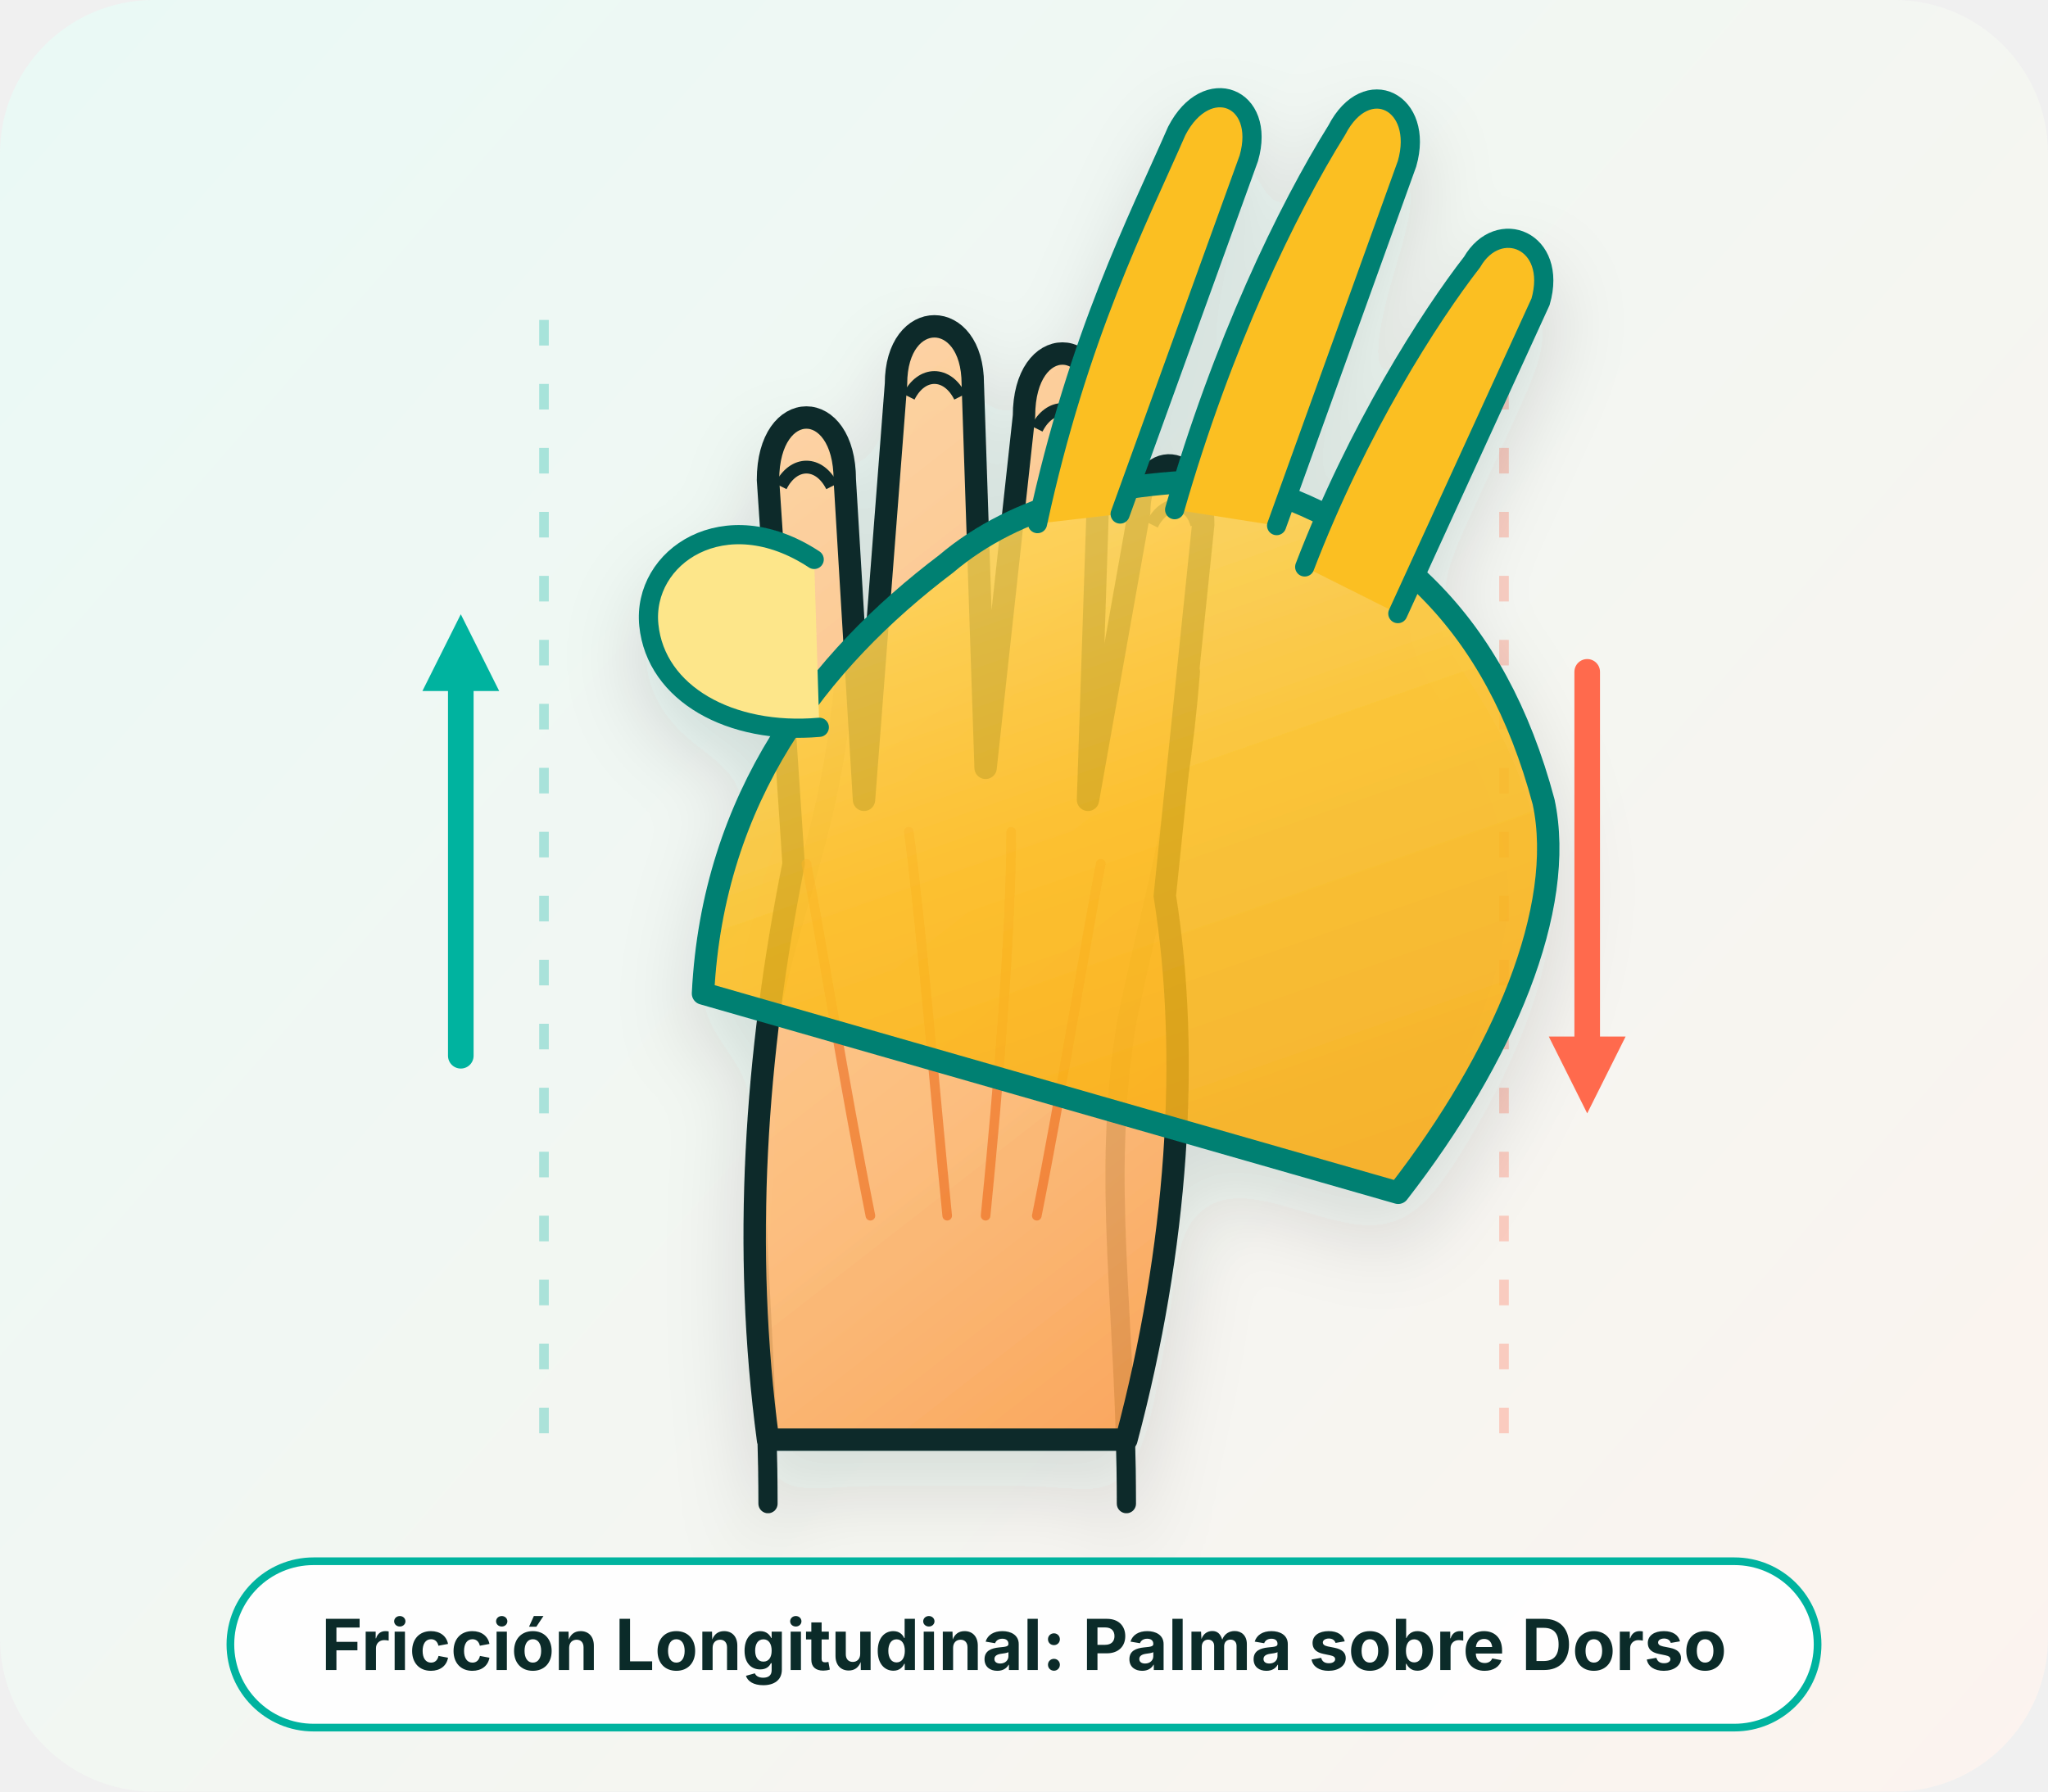
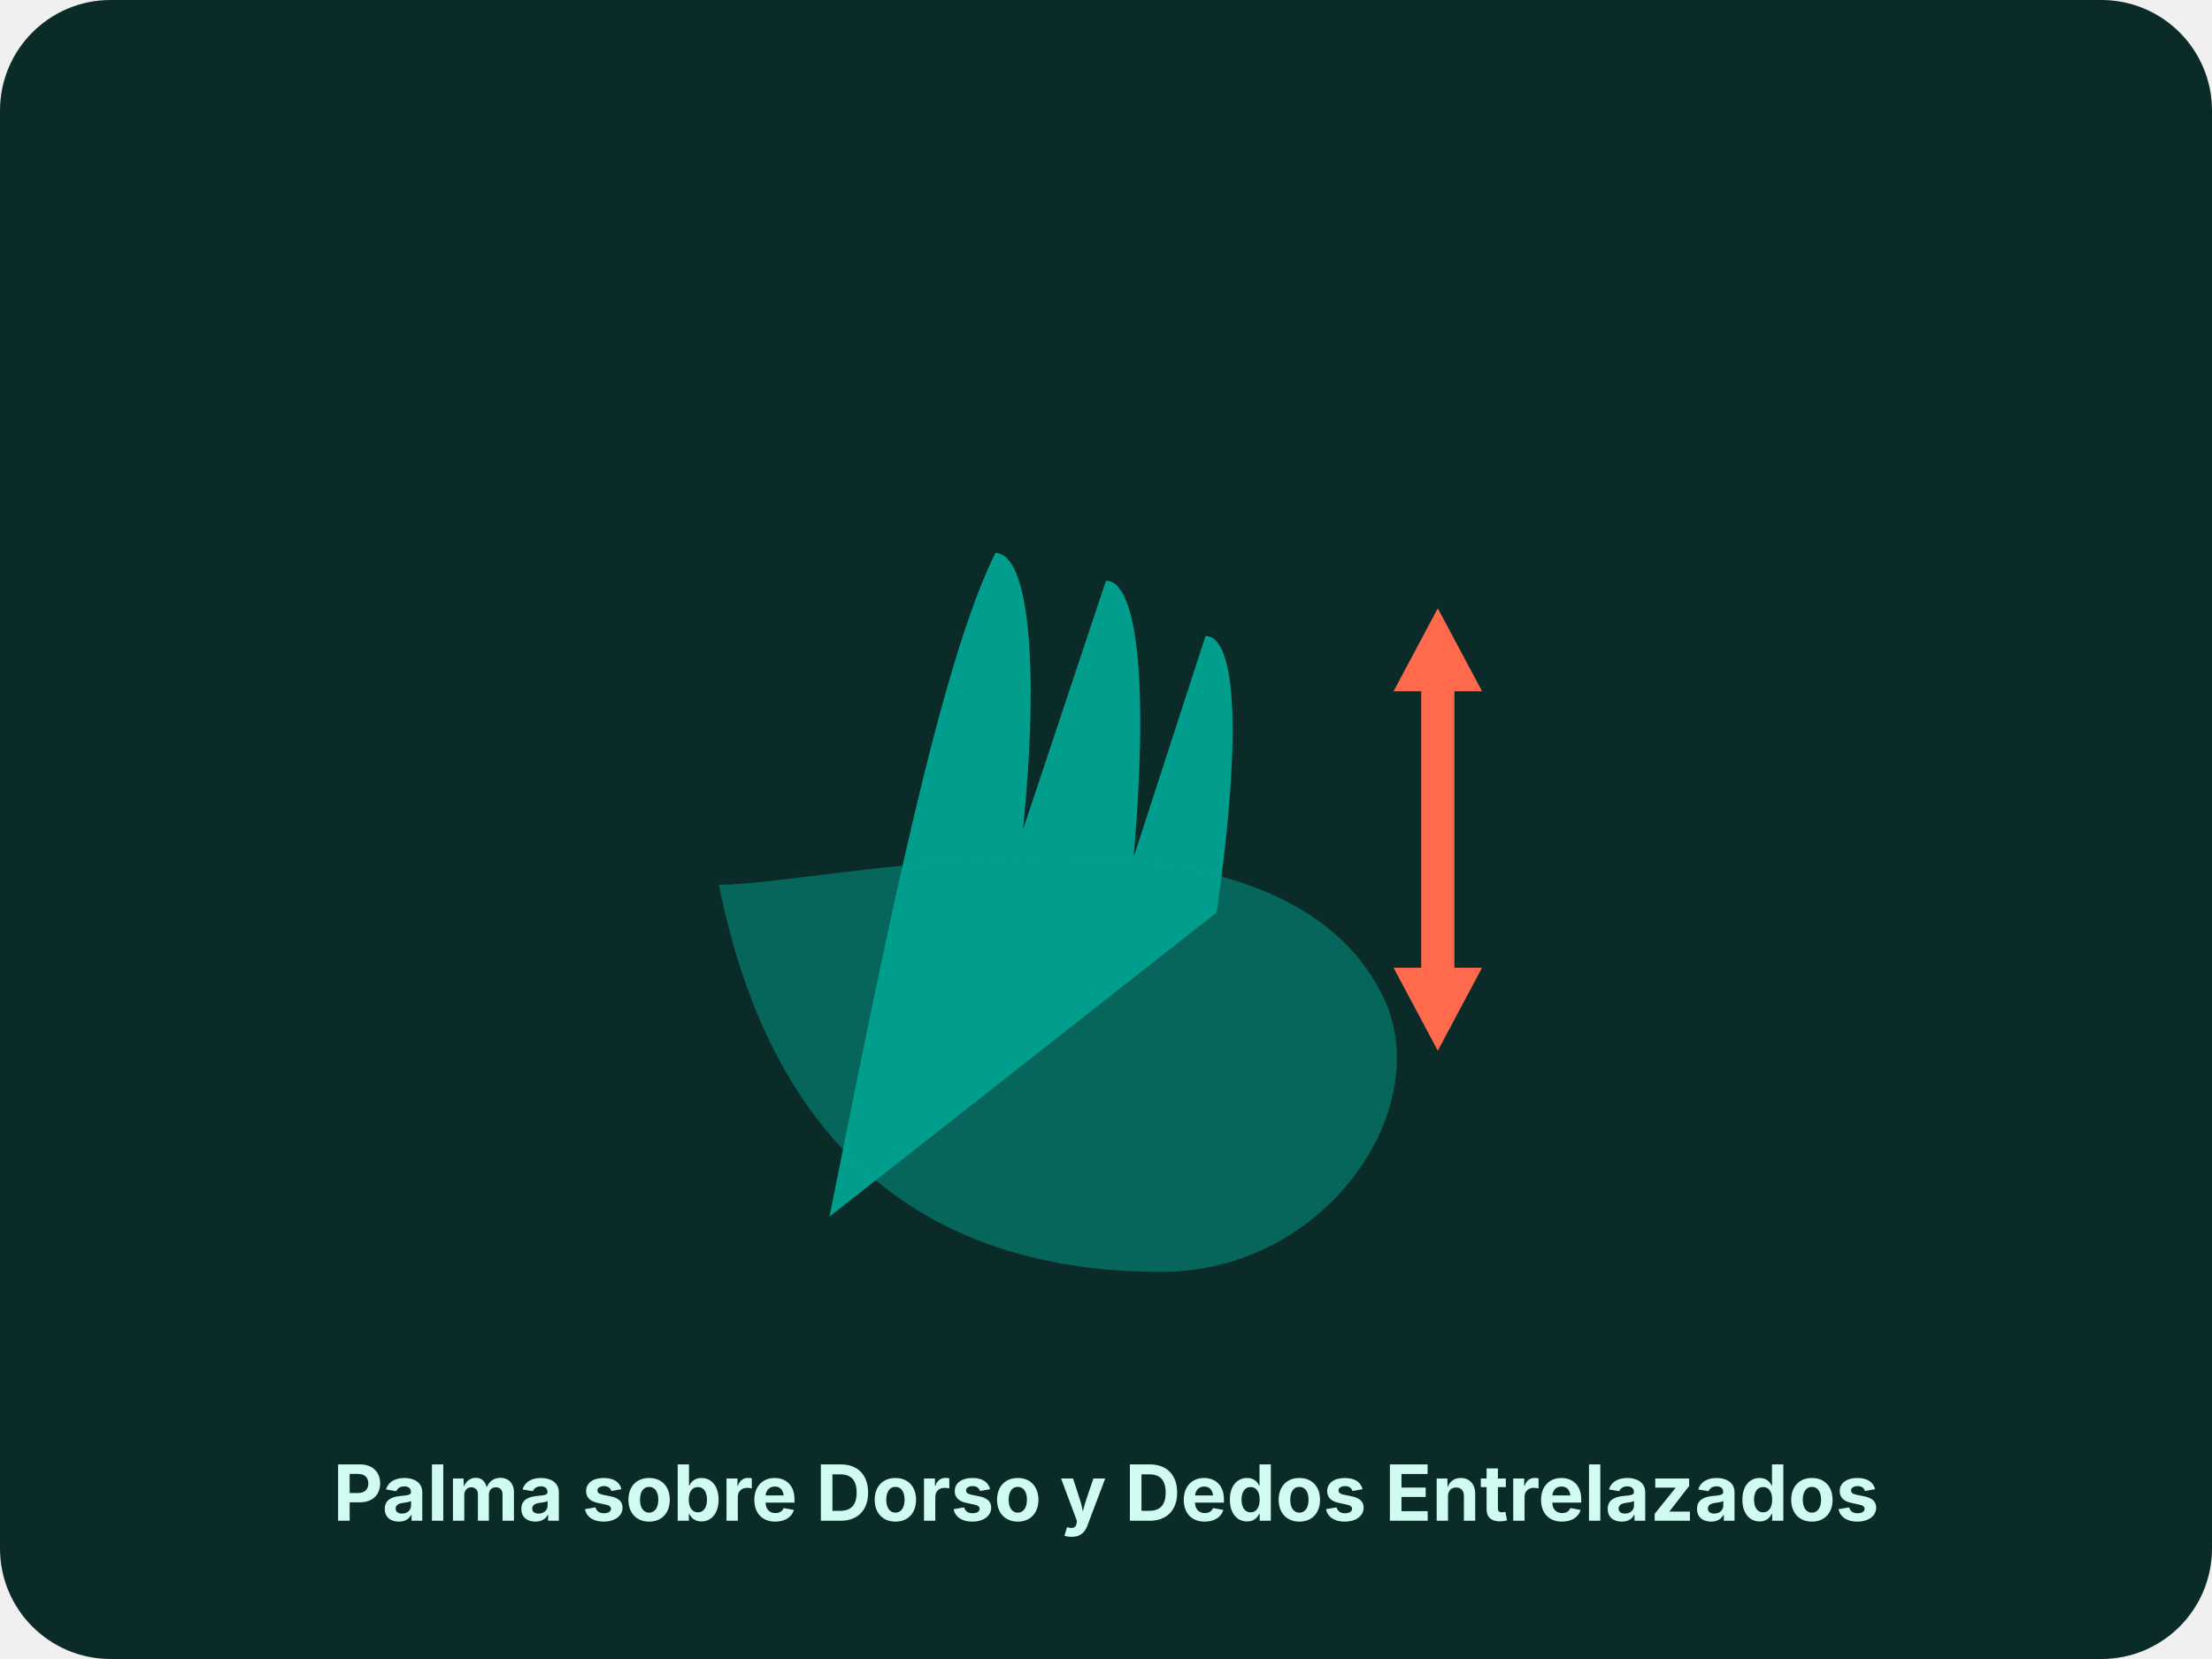
- <svg xmlns="http://www.w3.org/2000/svg" viewBox="0 0 320 280" width="100%" height="100%" fill="none">
-   <defs>
-     <linearGradient id="bgGrad2" x1="0" y1="0" x2="320" y2="280" gradientUnits="userSpaceOnUse">
-       <stop offset="0%" stop-color="#E8FCF7" stop-opacity="0.8" />
-       <stop offset="100%" stop-color="#FFF4EE" stop-opacity="0.8" />
-     </linearGradient>
-     <linearGradient id="dorsalSkin" x1="80" y1="50" x2="220" y2="230" gradientUnits="userSpaceOnUse">
-       <stop offset="0%" stop-color="#FED7AA" />
-       <stop offset="60%" stop-color="#FDBA74" />
-       <stop offset="100%" stop-color="#FB923C" />
-     </linearGradient>
-     <linearGradient id="topPalmSkin" x1="120" y1="40" x2="240" y2="210" gradientUnits="userSpaceOnUse">
-       <stop offset="0%" stop-color="#FDE68A" />
-       <stop offset="50%" stop-color="#FBBF24" />
-       <stop offset="100%" stop-color="#F59E0B" />
-     </linearGradient>
-     <filter id="shadow2" x="-10%" y="-10%" width="130%" height="130%">
-       <feDropShadow dx="0" dy="6" stdDeviation="6" flood-color="#0B2B29" flood-opacity="0.14" />
-     </filter>
-   </defs>
-   <rect width="320" height="280" rx="24" fill="url(#bgGrad2)" />
-   <line x1="85" y1="50" x2="85" y2="230" stroke="#00B39F" stroke-width="1.5" stroke-dasharray="4 6" stroke-opacity="0.3" />
-   <line x1="235" y1="50" x2="235" y2="230" stroke="#FF6A4D" stroke-width="1.5" stroke-dasharray="4 6" stroke-opacity="0.3" />
-   <g class="hands-step2" filter="url(#shadow2)">
-     <g class="hand-dorsum">
-       <path d="M120 235 C120 205, 116 185, 120 160 C124 140, 130 130, 132 105" stroke="#0B2B29" stroke-width="3" stroke-linecap="round" />
-       <path d="M176 235 C176 205, 172 185, 176 160 C180 140, 184 130, 186 105" stroke="#0B2B29" stroke-width="3" stroke-linecap="round" />
-       <path d="M120 225 C116 195, 118 165, 124 135 L120 75 C120 62, 132 62, 132 75 L135 125 L140 60 C140 48, 152 48, 152 60 L154 120 L160 65 C160 52, 172 52, 172 65 L170 125 L178 80 C178 70, 188 70, 188 82 L182 140 C186 165, 184 195, 176 225 Z" fill="url(#dorsalSkin)" fill-opacity="0.9" stroke="#0B2B29" stroke-width="3.5" stroke-linejoin="round" />
-       <path d="M126 135 C128 145, 132 170, 136 190" stroke="#EA580C" stroke-width="1.5" stroke-linecap="round" stroke-opacity="0.5" />
-       <path d="M142 130 C144 145, 146 170, 148 190" stroke="#EA580C" stroke-width="1.5" stroke-linecap="round" stroke-opacity="0.5" />
-       <path d="M158 130 C158 145, 156 170, 154 190" stroke="#EA580C" stroke-width="1.5" stroke-linecap="round" stroke-opacity="0.5" />
-       <path d="M172 135 C170 145, 166 170, 162 190" stroke="#EA580C" stroke-width="1.5" stroke-linecap="round" stroke-opacity="0.5" />
-       <path d="M122 76 C124 72, 128 72, 130 76" stroke="#0B2B29" stroke-width="2" />
-       <path d="M142 62 C144 58, 148 58, 150 62" stroke="#0B2B29" stroke-width="2" />
-       <path d="M162 67 C164 63, 168 63, 170 67" stroke="#0B2B29" stroke-width="2" />
-       <path d="M180 82 C182 78, 186 78, 187 82" stroke="#0B2B29" stroke-width="2" />
-     </g>
-     <g class="hand-palmar-interlaced" transform="translate(18, -12) rotate(16, 160, 140)">
-       <path d="M102 185 C95 155, 105 130, 120 110 C128 98, 142 90, 160 85 C185 85, 205 95, 220 120 C228 135, 225 160, 215 185 Z" fill="url(#topPalmSkin)" fill-opacity="0.88" stroke="#008072" stroke-width="3.5" stroke-linejoin="round" />
-       <path d="M132 100 C130 70, 134 50, 136 35 C138 25, 148 26, 148 36 L144 95" stroke="#008072" stroke-width="3" stroke-linecap="round" fill="#FBBF24" />
-       <path d="M152 92 C152 65, 156 42, 160 28 C162 18, 172 20, 172 30 L168 90" stroke="#008072" stroke-width="3" stroke-linecap="round" fill="#FBBF24" />
-       <path d="M174 95 C176 72, 182 52, 186 42 C188 34, 198 35, 198 45 L190 98" stroke="#008072" stroke-width="3" stroke-linecap="round" fill="#FBBF24" />
-       <path d="M108 140 C95 145, 82 142, 78 132 C74 122, 84 110, 100 115" stroke="#008072" stroke-width="3" stroke-linecap="round" fill="#FDE68A" />
-     </g>
+ <svg xmlns="http://www.w3.org/2000/svg" viewBox="0 0 400 300" width="100%" height="100%">
+   <rect width="400" height="300" rx="20" fill="#0B2B29" />
+   <g fill="#00B39F" opacity="0.85">
+     <path d="M150,220 C160,170 170,120 180,100 C186,100 188,120 185,150 L200,105 C205,105 208,120 205,155 L218,115 C223,115 225,130 220,165 Z" />
+     <path d="M130,160 C150,160 230,140 250,180 C260,200 240,230 210,230 C170,230 140,210 130,160 Z" fill="#00B39F" opacity="0.5" />
  </g>
-   <g class="arrows-longitudinal">
-     <path d="M72 165 L72 105" stroke="#00B39F" stroke-width="4" stroke-linecap="round" />
-     <polygon points="72,96 66,108 78,108" fill="#00B39F" />
-     <path d="M248 105 L248 165" stroke="#FF6A4D" stroke-width="4" stroke-linecap="round" />
-     <polygon points="248,174 242,162 254,162" fill="#FF6A4D" />
-   </g>
-   <rect x="36" y="244" width="248" height="26" rx="13" fill="#FFFFFF" fill-opacity="0.92" stroke="#00B39F" stroke-width="1.2" />
-   <text x="160" y="261" font-family="'Inter', sans-serif" font-size="11" font-weight="700" fill="#0B2B29" text-anchor="middle">
-     Fricción Longitudinal: Palma sobre Dorso
-   </text>
+   <line x1="260" y1="120" x2="260" y2="180" stroke="#FF6A4D" stroke-width="6" stroke-linecap="round" />
+   <polygon points="260,110 252,125 268,125" fill="#FF6A4D" />
+   <polygon points="260,190 252,175 268,175" fill="#FF6A4D" />
+   <text x="200" y="275" font-family="Inter, sans-serif" font-size="14" font-weight="bold" fill="#CFFBF0" text-anchor="middle">Palma sobre Dorso y Dedos Entrelazados</text>
</svg>
